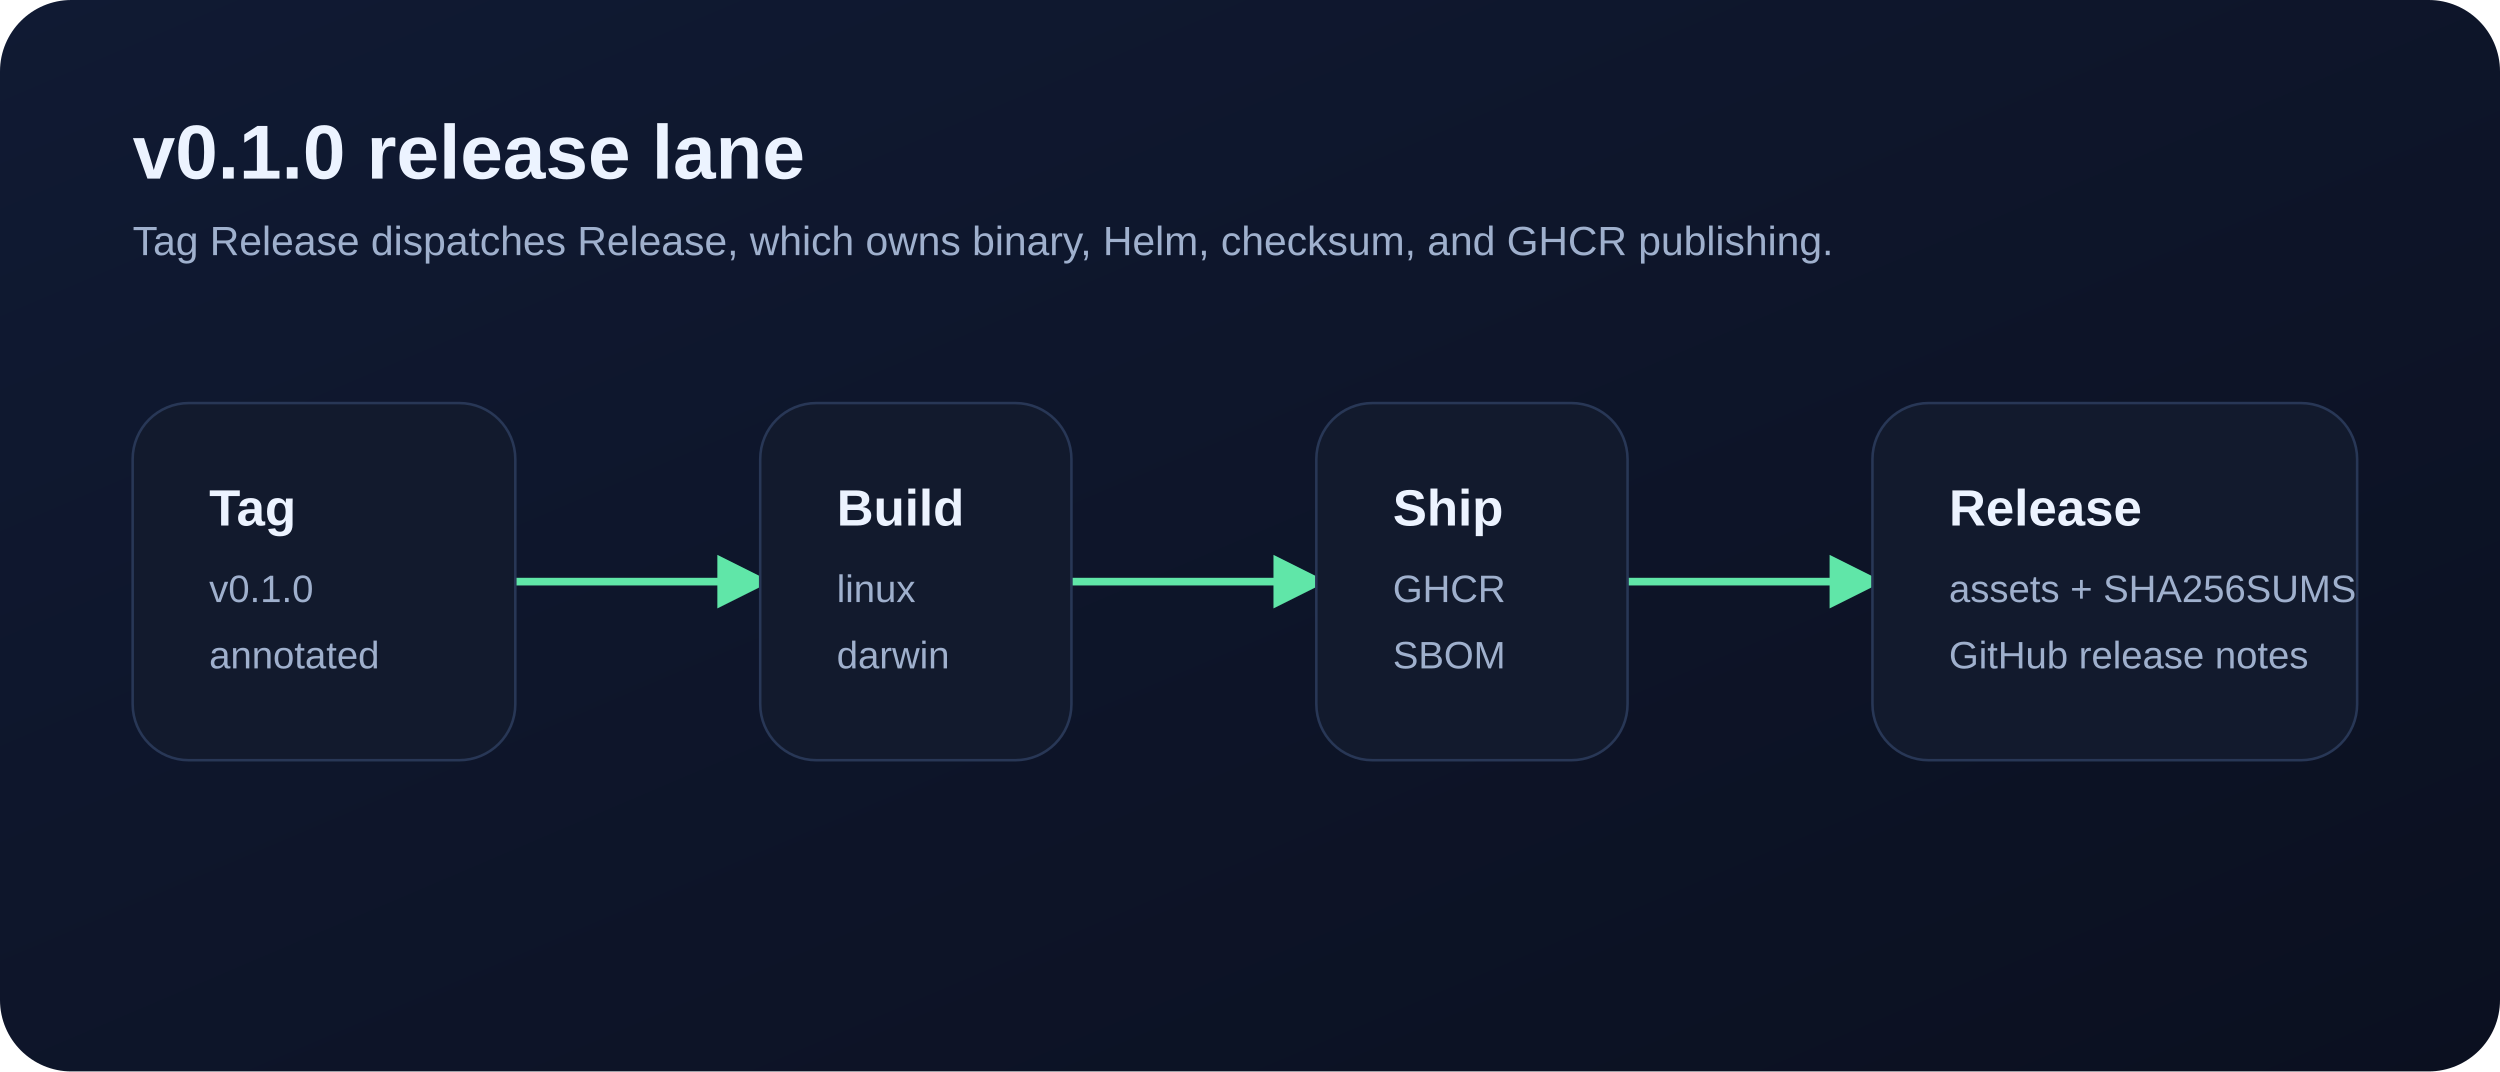
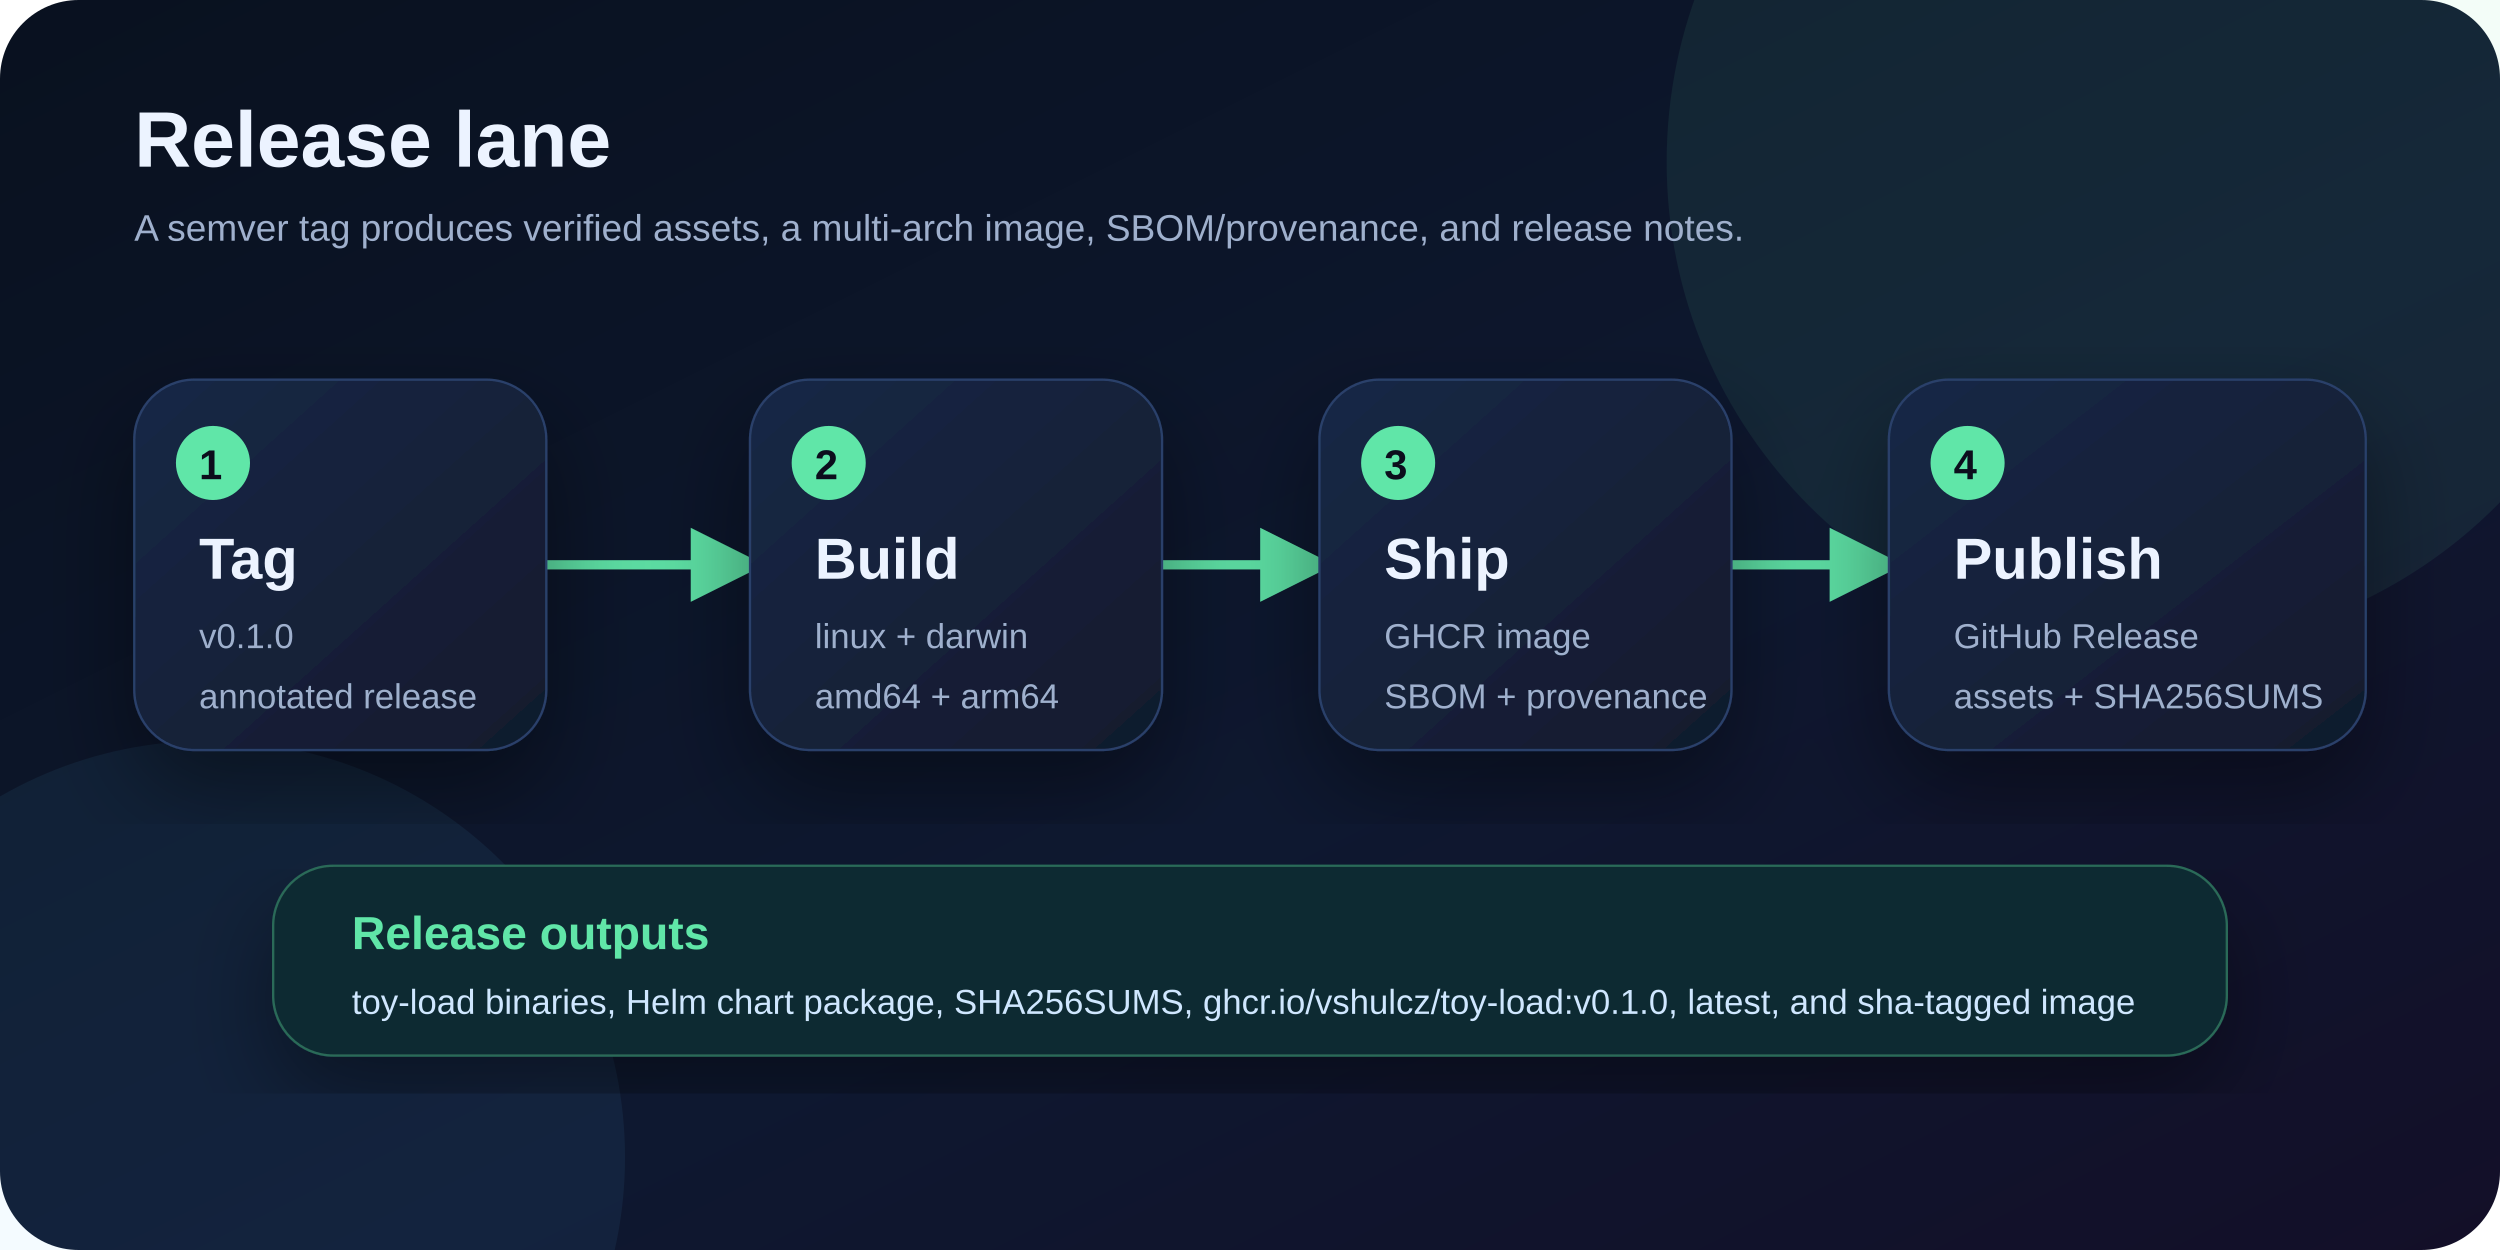
- <svg xmlns="http://www.w3.org/2000/svg" viewBox="0 0 980 420" role="img" aria-labelledby="title desc">
+ <svg xmlns="http://www.w3.org/2000/svg" viewBox="0 0 1080 540" role="img" aria-labelledby="title desc">
  <defs>
-     <linearGradient id="bg" x1="0" x2="1" y1="0" y2="1">
-       <stop offset="0" stop-color="#101a33" />
-       <stop offset="1" stop-color="#0b1020" />
+     <linearGradient id="bg" x1="0" y1="0" x2="1" y2="1">
+       <stop offset="0" stop-color="#09111f" />
+       <stop offset="0.58" stop-color="#0e1830" />
+       <stop offset="1" stop-color="#130f28" />
    </linearGradient>
-     <marker id="arrow" viewBox="0 0 10 10" refX="8" refY="5" markerWidth="7" markerHeight="7" orient="auto-start-reverse">
+     <linearGradient id="card" x1="0" y1="0" x2="1" y2="1">
+       <stop offset="0" stop-color="#172846" />
+       <stop offset="1" stop-color="#111a2d" />
+     </linearGradient>
+     <filter id="shadow" x="-20%" y="-20%" width="140%" height="140%">
+       <feDropShadow dx="0" dy="18" stdDeviation="20" flood-color="#000" flood-opacity="0.40" />
+     </filter>
+     <marker id="arrow" viewBox="0 0 10 10" refX="8" refY="5" markerWidth="8" markerHeight="8" orient="auto-start-reverse">
      <path d="M 0 0 L 10 5 L 0 10 z" fill="#60e6a8" />
    </marker>
  </defs>
-   <rect width="980" height="420" rx="28" fill="url(#bg)" />
-   <text x="52" y="70" fill="#ecf3ff" font-family="Arial, sans-serif" font-size="30" font-weight="800">v0.1.0 release lane</text>
-   <text x="52" y="100" fill="#9fb0cd" font-family="Arial, sans-serif" font-size="16">Tag Release dispatches Release, which owns binary, Helm, checksum, and GHCR publishing.</text>
-   <g fill="none" stroke="#60e6a8" stroke-width="3" marker-end="url(#arrow)">
-     <path d="M202 228 H298" />
-     <path d="M420 228 H516" />
-     <path d="M638 228 H734" />
+   <rect width="1080" height="540" rx="34" fill="url(#bg)" />
+   <circle cx="930" cy="70" r="210" fill="#60e6a8" opacity="0.08" />
+   <circle cx="90" cy="500" r="180" fill="#5cc8ff" opacity="0.07" />
+   <g font-family="Arial, sans-serif">
+     <text x="58" y="72" fill="#ecf3ff" font-size="34" font-weight="800">Release lane</text>
+     <text x="58" y="104" fill="#9fb0cd" font-size="16">A semver tag produces verified assets, a multi-arch image, SBOM/provenance, and release notes.</text>
  </g>
-   <g font-family="Arial, sans-serif">
-     <rect x="52" y="158" width="150" height="140" rx="22" fill="#121a2d" stroke="#283756" />
-     <text x="82" y="206" fill="#ecf3ff" font-size="20" font-weight="800">Tag</text>
-     <text x="82" y="236" fill="#9fb0cd" font-size="15">v0.1.0</text>
-     <text x="82" y="262" fill="#9fb0cd" font-size="15">annotated</text>
-     <rect x="298" y="158" width="122" height="140" rx="22" fill="#121a2d" stroke="#283756" />
-     <text x="328" y="206" fill="#ecf3ff" font-size="20" font-weight="800">Build</text>
-     <text x="328" y="236" fill="#9fb0cd" font-size="15">linux</text>
-     <text x="328" y="262" fill="#9fb0cd" font-size="15">darwin</text>
-     <rect x="516" y="158" width="122" height="140" rx="22" fill="#121a2d" stroke="#283756" />
-     <text x="546" y="206" fill="#ecf3ff" font-size="20" font-weight="800">Ship</text>
-     <text x="546" y="236" fill="#9fb0cd" font-size="15">GHCR</text>
-     <text x="546" y="262" fill="#9fb0cd" font-size="15">SBOM</text>
-     <rect x="734" y="158" width="190" height="140" rx="22" fill="#121a2d" stroke="#283756" />
-     <text x="764" y="206" fill="#ecf3ff" font-size="20" font-weight="800">Release</text>
-     <text x="764" y="236" fill="#9fb0cd" font-size="15">assets + SHA256SUMS</text>
-     <text x="764" y="262" fill="#9fb0cd" font-size="15">GitHub release notes</text>
+   <g fill="none" stroke="#60e6a8" stroke-width="4" marker-end="url(#arrow)" opacity="0.95">
+     <path d="M236 244 H324" />
+     <path d="M482 244 H570" />
+     <path d="M728 244 H816" />
+   </g>
+   <g filter="url(#shadow)" font-family="Arial, sans-serif">
+     <rect x="58" y="164" width="178" height="160" rx="26" fill="url(#card)" stroke="#2b416b" />
+     <circle cx="92" cy="200" r="16" fill="#60e6a8" />
+     <text x="86" y="207" fill="#07111f" font-size="18" font-weight="900">1</text>
+     <text x="86" y="250" fill="#ecf3ff" font-size="25" font-weight="800">Tag</text>
+     <text x="86" y="280" fill="#9fb0cd" font-size="15">v0.1.0</text>
+     <text x="86" y="306" fill="#9fb0cd" font-size="15">annotated release</text>
+     <rect x="324" y="164" width="178" height="160" rx="26" fill="url(#card)" stroke="#2b416b" />
+     <circle cx="358" cy="200" r="16" fill="#60e6a8" />
+     <text x="352" y="207" fill="#07111f" font-size="18" font-weight="900">2</text>
+     <text x="352" y="250" fill="#ecf3ff" font-size="25" font-weight="800">Build</text>
+     <text x="352" y="280" fill="#9fb0cd" font-size="15">linux + darwin</text>
+     <text x="352" y="306" fill="#9fb0cd" font-size="15">amd64 + arm64</text>
+     <rect x="570" y="164" width="178" height="160" rx="26" fill="url(#card)" stroke="#2b416b" />
+     <circle cx="604" cy="200" r="16" fill="#60e6a8" />
+     <text x="598" y="207" fill="#07111f" font-size="18" font-weight="900">3</text>
+     <text x="598" y="250" fill="#ecf3ff" font-size="25" font-weight="800">Ship</text>
+     <text x="598" y="280" fill="#9fb0cd" font-size="15">GHCR image</text>
+     <text x="598" y="306" fill="#9fb0cd" font-size="15">SBOM + provenance</text>
+     <rect x="816" y="164" width="206" height="160" rx="26" fill="url(#card)" stroke="#2b416b" />
+     <circle cx="850" cy="200" r="16" fill="#60e6a8" />
+     <text x="844" y="207" fill="#07111f" font-size="18" font-weight="900">4</text>
+     <text x="844" y="250" fill="#ecf3ff" font-size="25" font-weight="800">Publish</text>
+     <text x="844" y="280" fill="#9fb0cd" font-size="15">GitHub Release</text>
+     <text x="844" y="306" fill="#9fb0cd" font-size="15">assets + SHA256SUMS</text>
+   </g>
+   <g filter="url(#shadow)" font-family="Arial, sans-serif">
+     <rect x="118" y="374" width="844" height="82" rx="26" fill="#0f2b32" stroke="#2b6b58" />
+     <text x="152" y="410" fill="#60e6a8" font-size="20" font-weight="800">Release outputs</text>
+     <text x="152" y="438" fill="#cfe7ff" font-size="15">toy-load binaries, Helm chart package, SHA256SUMS, ghcr.io/vshulcz/toy-load:v0.1.0, latest, and sha-tagged image</text>
  </g>
</svg>
